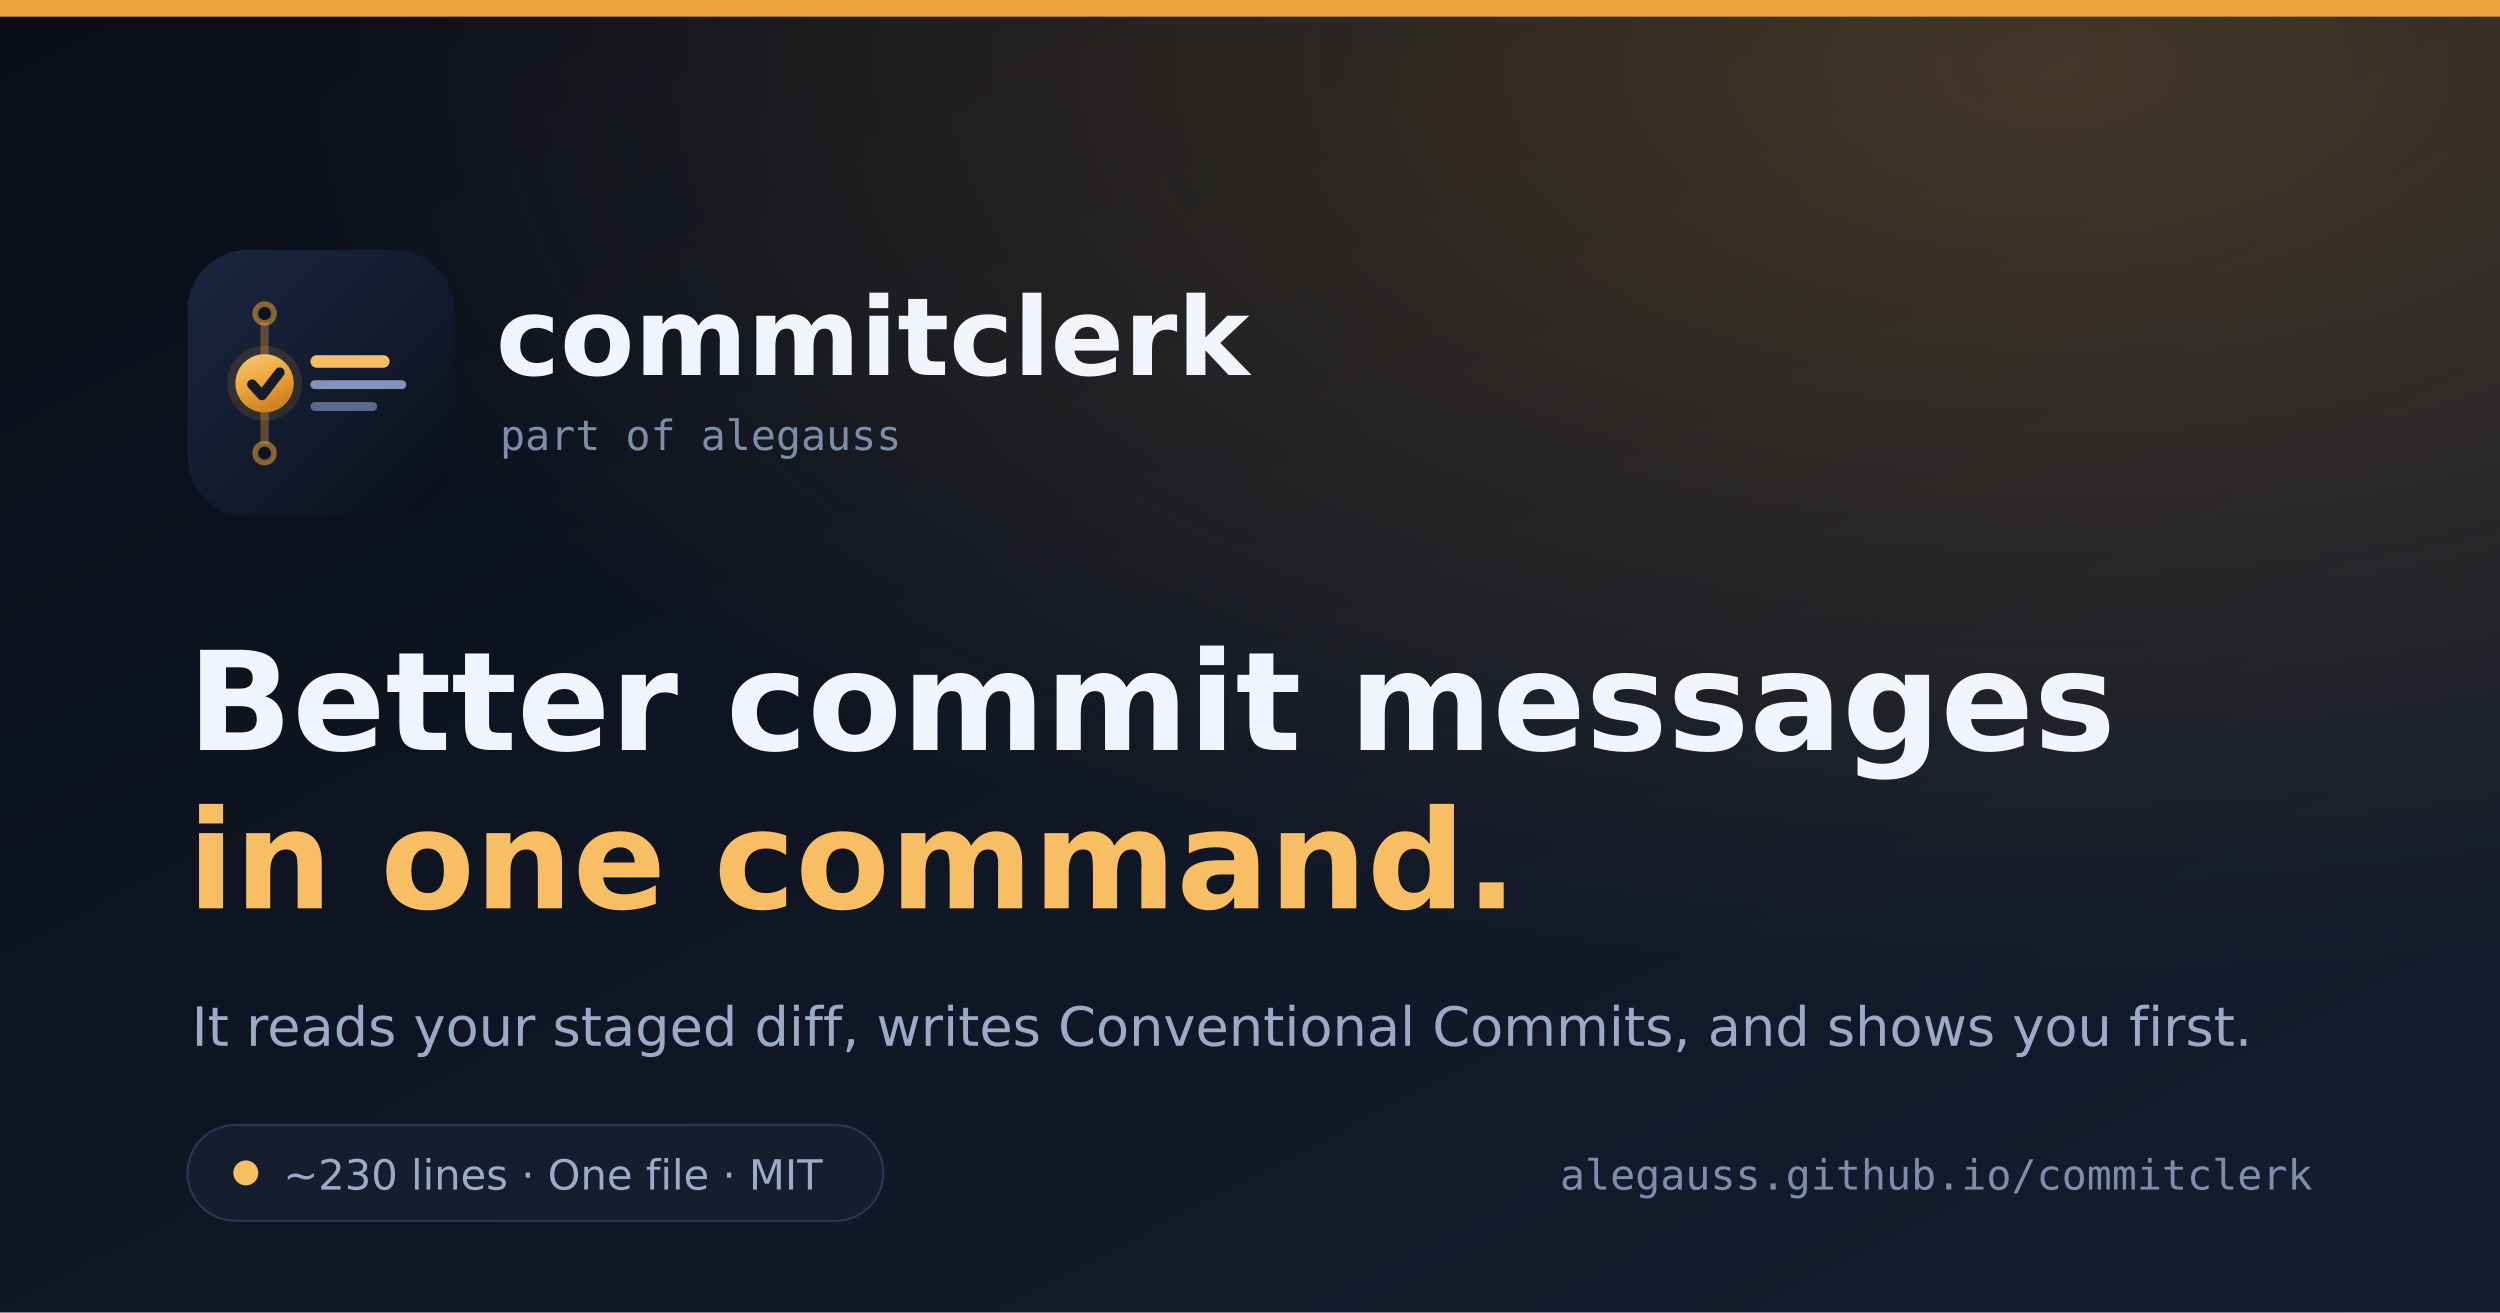
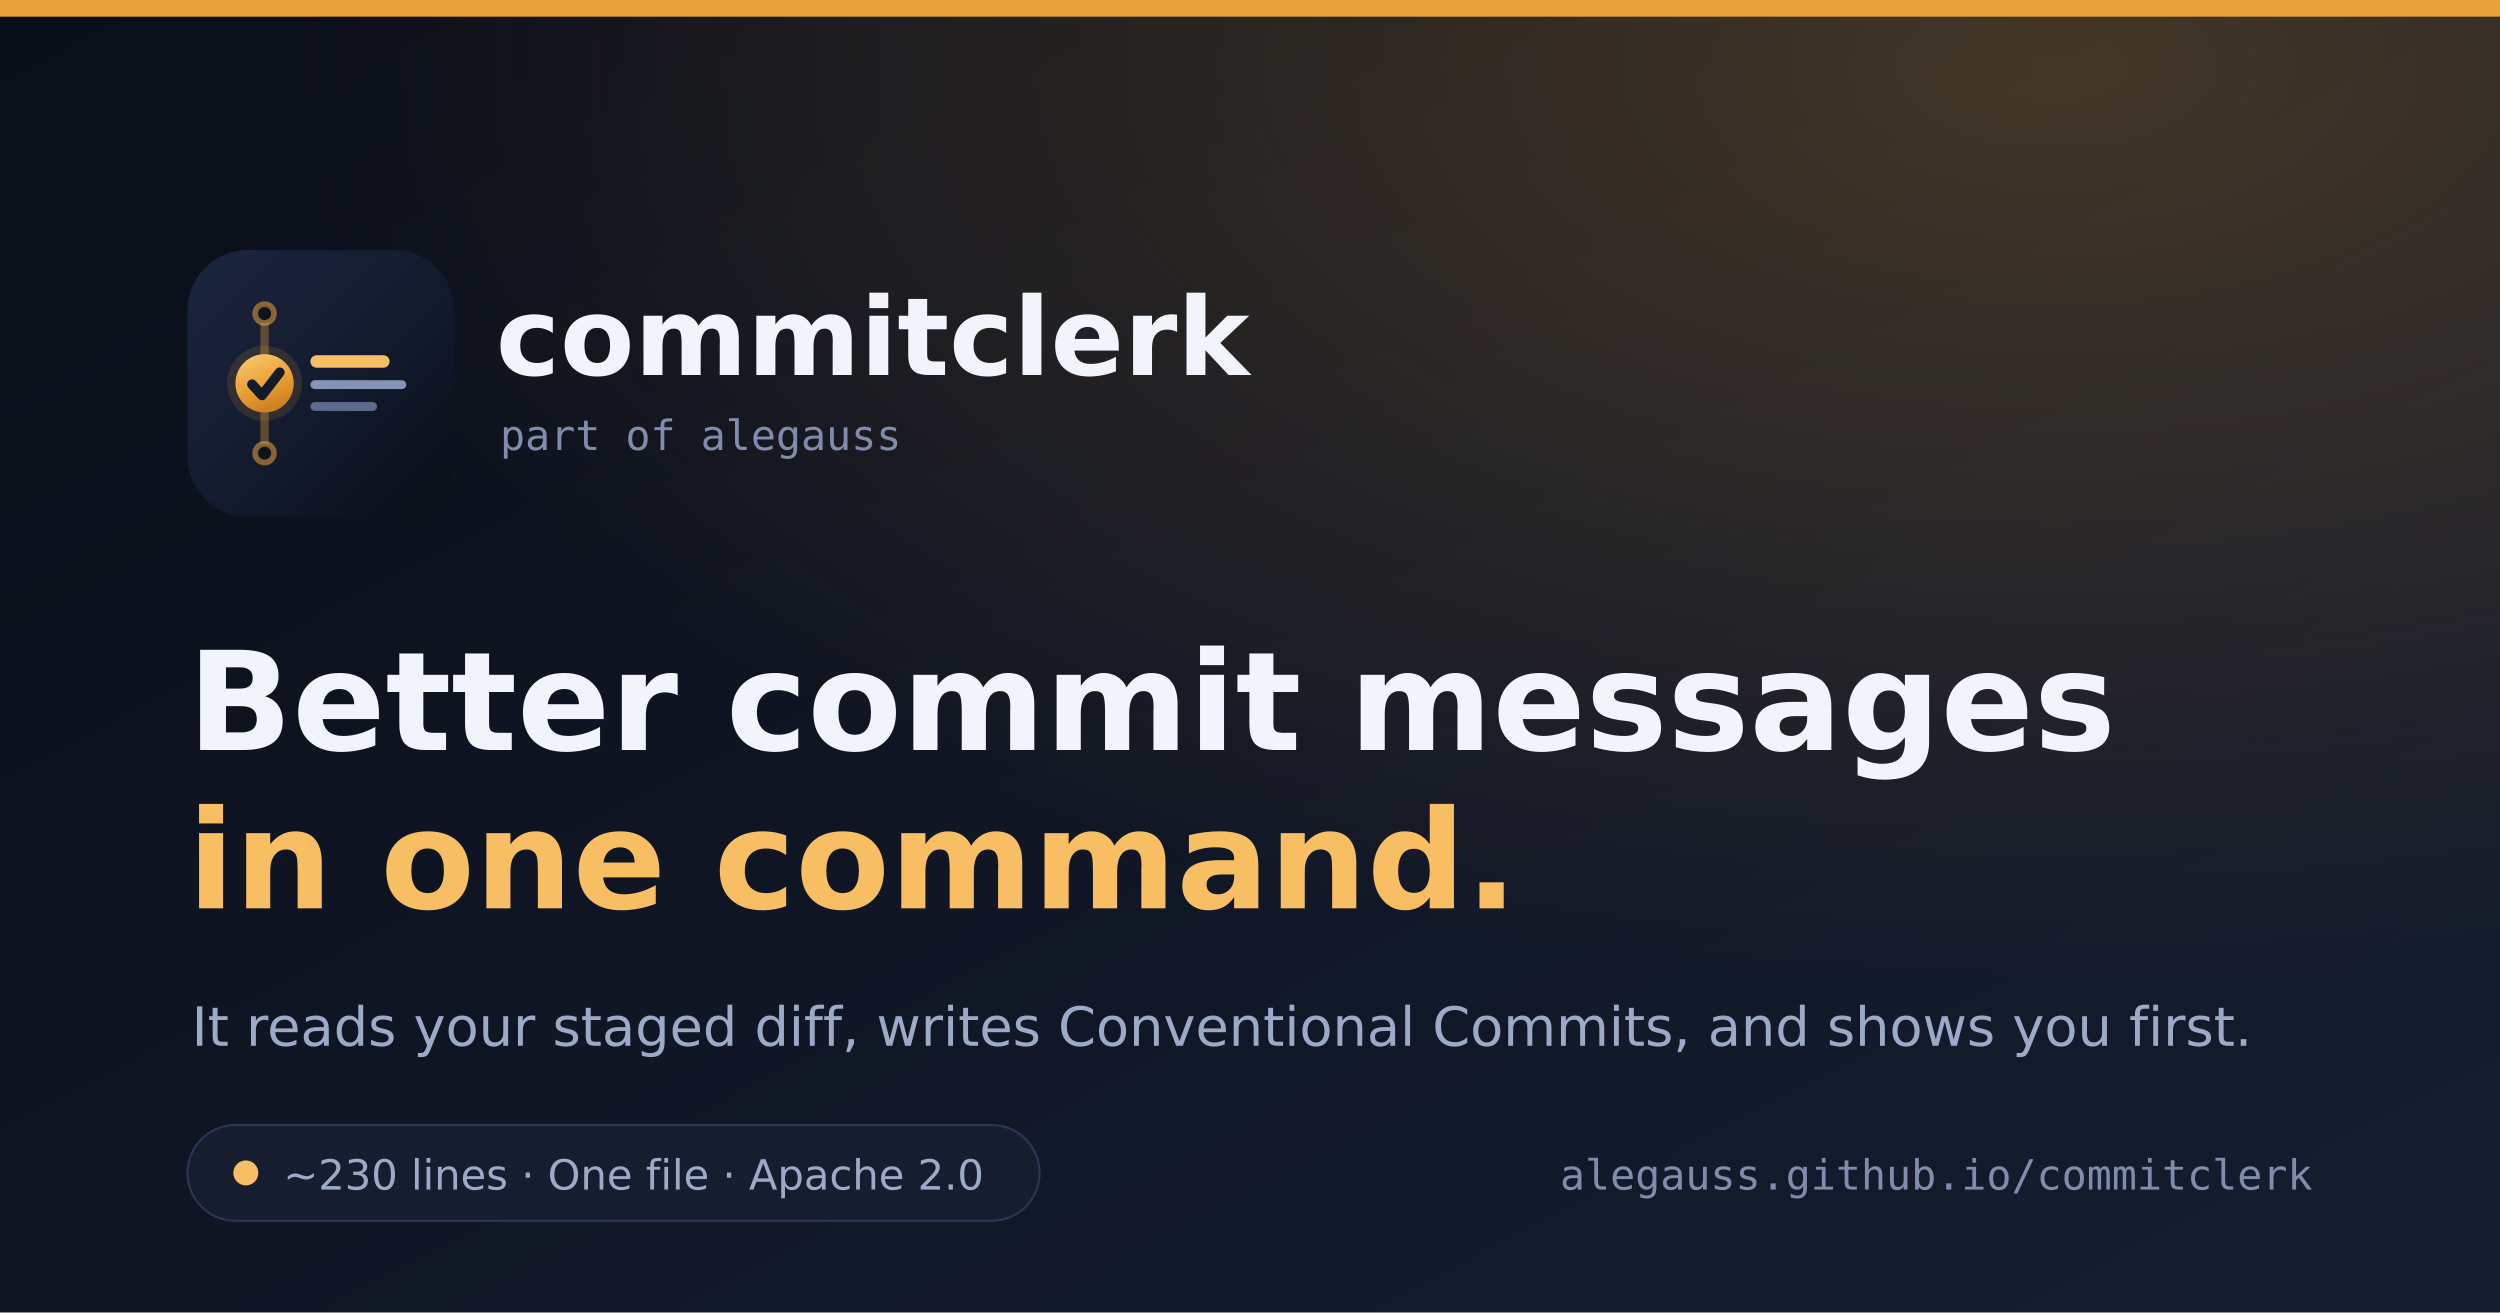
<svg xmlns="http://www.w3.org/2000/svg" width="1200" height="630" viewBox="0 0 1200 630" role="img" aria-label="commitclerk — better commit messages in one command">
  <defs>
    <linearGradient id="cc-bg" x1="0" y1="0" x2="1" y2="1">
      <stop offset="0" stop-color="#0A0E18" />
      <stop offset="1" stop-color="#151D2F" />
    </linearGradient>
    <radialGradient id="cc-glow" cx="0.82" cy="0.05" r="0.7">
      <stop offset="0" stop-color="#E9A33A" stop-opacity="0.24" />
      <stop offset="1" stop-color="#E9A33A" stop-opacity="0" />
    </radialGradient>
    <linearGradient id="cc-tile" x1="0" y1="0" x2="1" y2="1">
      <stop offset="0" stop-color="#1B2540" />
      <stop offset=".55" stop-color="#121A2C" />
      <stop offset="1" stop-color="#0A0E18" />
    </linearGradient>
    <linearGradient id="cc-seal" x1="0" y1="0" x2=".4" y2="1">
      <stop offset="0" stop-color="#F9CB77" />
      <stop offset=".55" stop-color="#EDA53C" />
      <stop offset="1" stop-color="#D0821F" />
    </linearGradient>
  </defs>
  <rect width="1200" height="630" fill="url(#cc-bg)" />
  <rect width="1200" height="630" fill="url(#cc-glow)" />
  <rect x="0" y="0" width="1200" height="8" fill="#E9A33A" />
  <g transform="translate(90,120) scale(0.25)">
    <rect width="512" height="512" rx="116" fill="url(#cc-tile)" />
    <path d="M148 118 V394" stroke="#E9A33A" stroke-opacity=".34" stroke-width="16" stroke-linecap="round" />
    <circle cx="148" cy="122" r="18" fill="#0E1320" stroke="#E9A33A" stroke-opacity=".55" stroke-width="11" />
    <circle cx="148" cy="390" r="18" fill="#0E1320" stroke="#E9A33A" stroke-opacity=".55" stroke-width="11" />
    <circle cx="148" cy="256" r="72" fill="#E9A33A" fill-opacity=".14" />
    <circle cx="148" cy="256" r="56" fill="url(#cc-seal)" />
    <path d="M124 258 l19 21 l34 -44" fill="none" stroke="#141B2B" stroke-width="19" stroke-linecap="round" stroke-linejoin="round" />
    <rect x="236" y="202" width="152" height="24" rx="12" fill="#F7BE63" />
    <rect x="236" y="250" width="184" height="17" rx="8.5" fill="#8494B8" />
    <rect x="236" y="292" width="128" height="17" rx="8.5" fill="#5C6A8C" />
  </g>
  <text x="238" y="180" font-family="DejaVu Sans, sans-serif" font-size="52" font-weight="bold" fill="#F1F4FA">commitclerk</text>
  <text x="240" y="216" font-family="DejaVu Sans Mono, monospace" font-size="20" fill="#7F8CAB">part of alegauss</text>
  <text x="90" y="360" font-family="DejaVu Sans, sans-serif" font-size="66" font-weight="bold" fill="#F1F4FA">Better commit messages</text>
  <text x="90" y="436" font-family="DejaVu Sans, sans-serif" font-size="66" font-weight="bold" fill="#F7BE63">in one command.</text>
  <text x="92" y="502" font-family="DejaVu Sans, sans-serif" font-size="26" fill="#9CAAC8">It reads your staged diff, writes Conventional Commits, and shows you first.</text>
-   <rect x="90" y="540" width="334" height="46" rx="23" fill="#151D2F" stroke="#2A3654" />
+   <rect x="90" y="540" width="409" height="46" rx="23" fill="#151D2F" stroke="#2A3654" />
  <circle cx="118" cy="563" r="6" fill="#F7BE63" />
-   <text x="136" y="571" font-family="DejaVu Sans, sans-serif" font-size="20" fill="#9CAAC8">~230 lines · One file · MIT</text>
+   <text x="136" y="571" font-family="DejaVu Sans, sans-serif" font-size="20" fill="#9CAAC8">~230 lines · One file · Apache 2.0</text>
  <text x="1110" y="571" text-anchor="end" font-family="DejaVu Sans Mono, monospace" font-size="20" fill="#7F8CAB">alegauss.github.io/commitclerk</text>
</svg>
